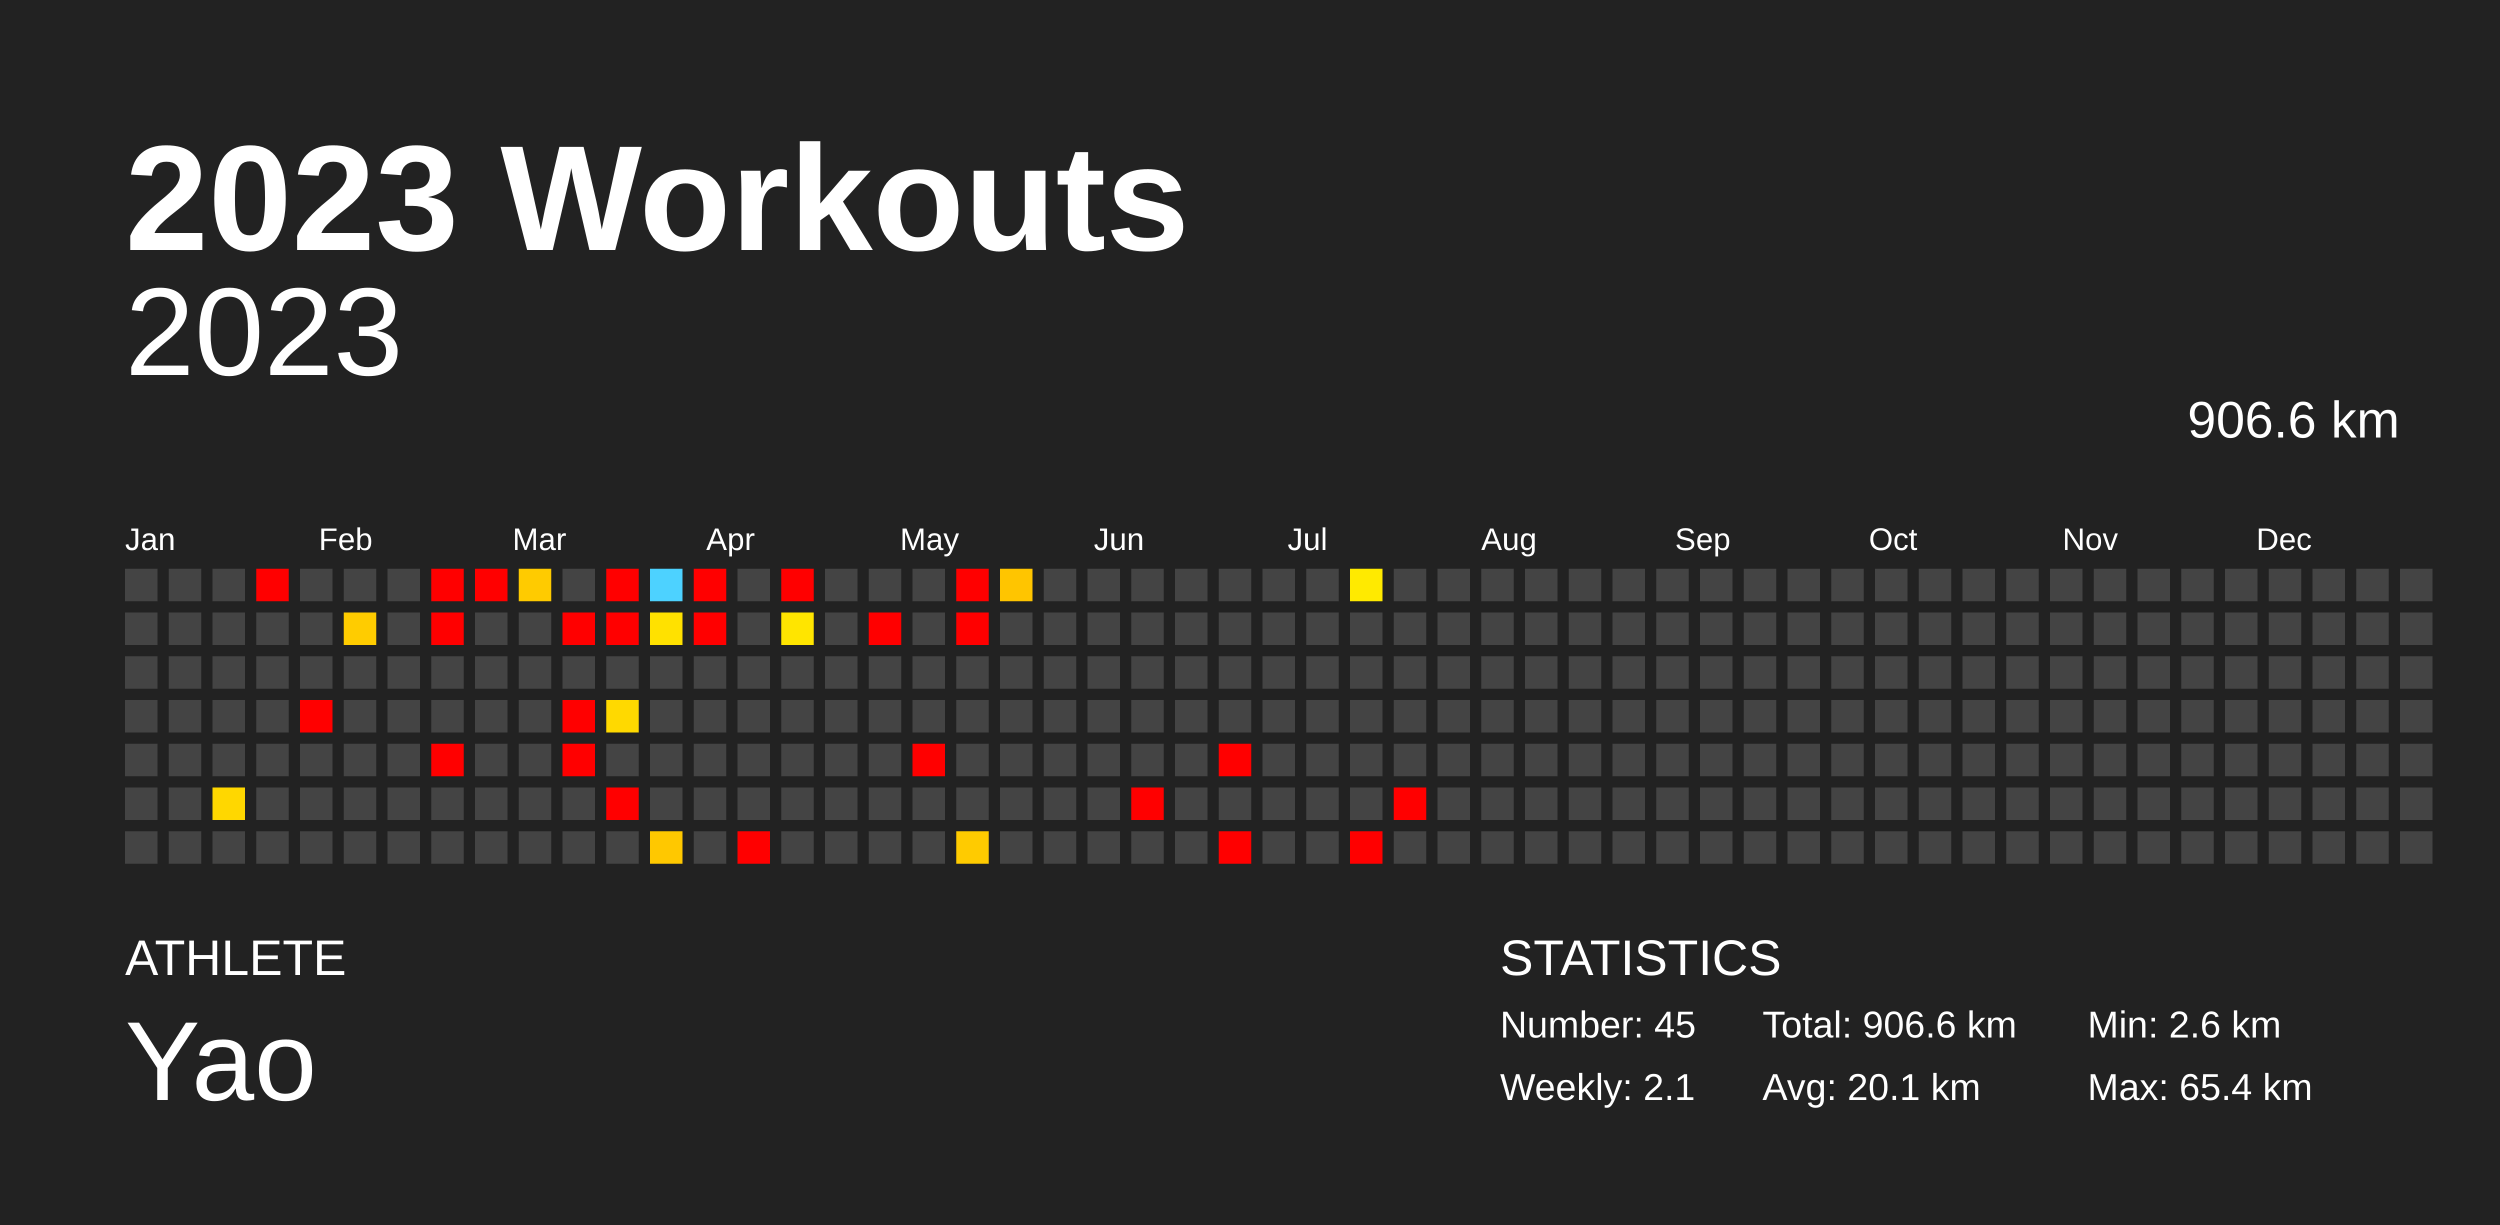
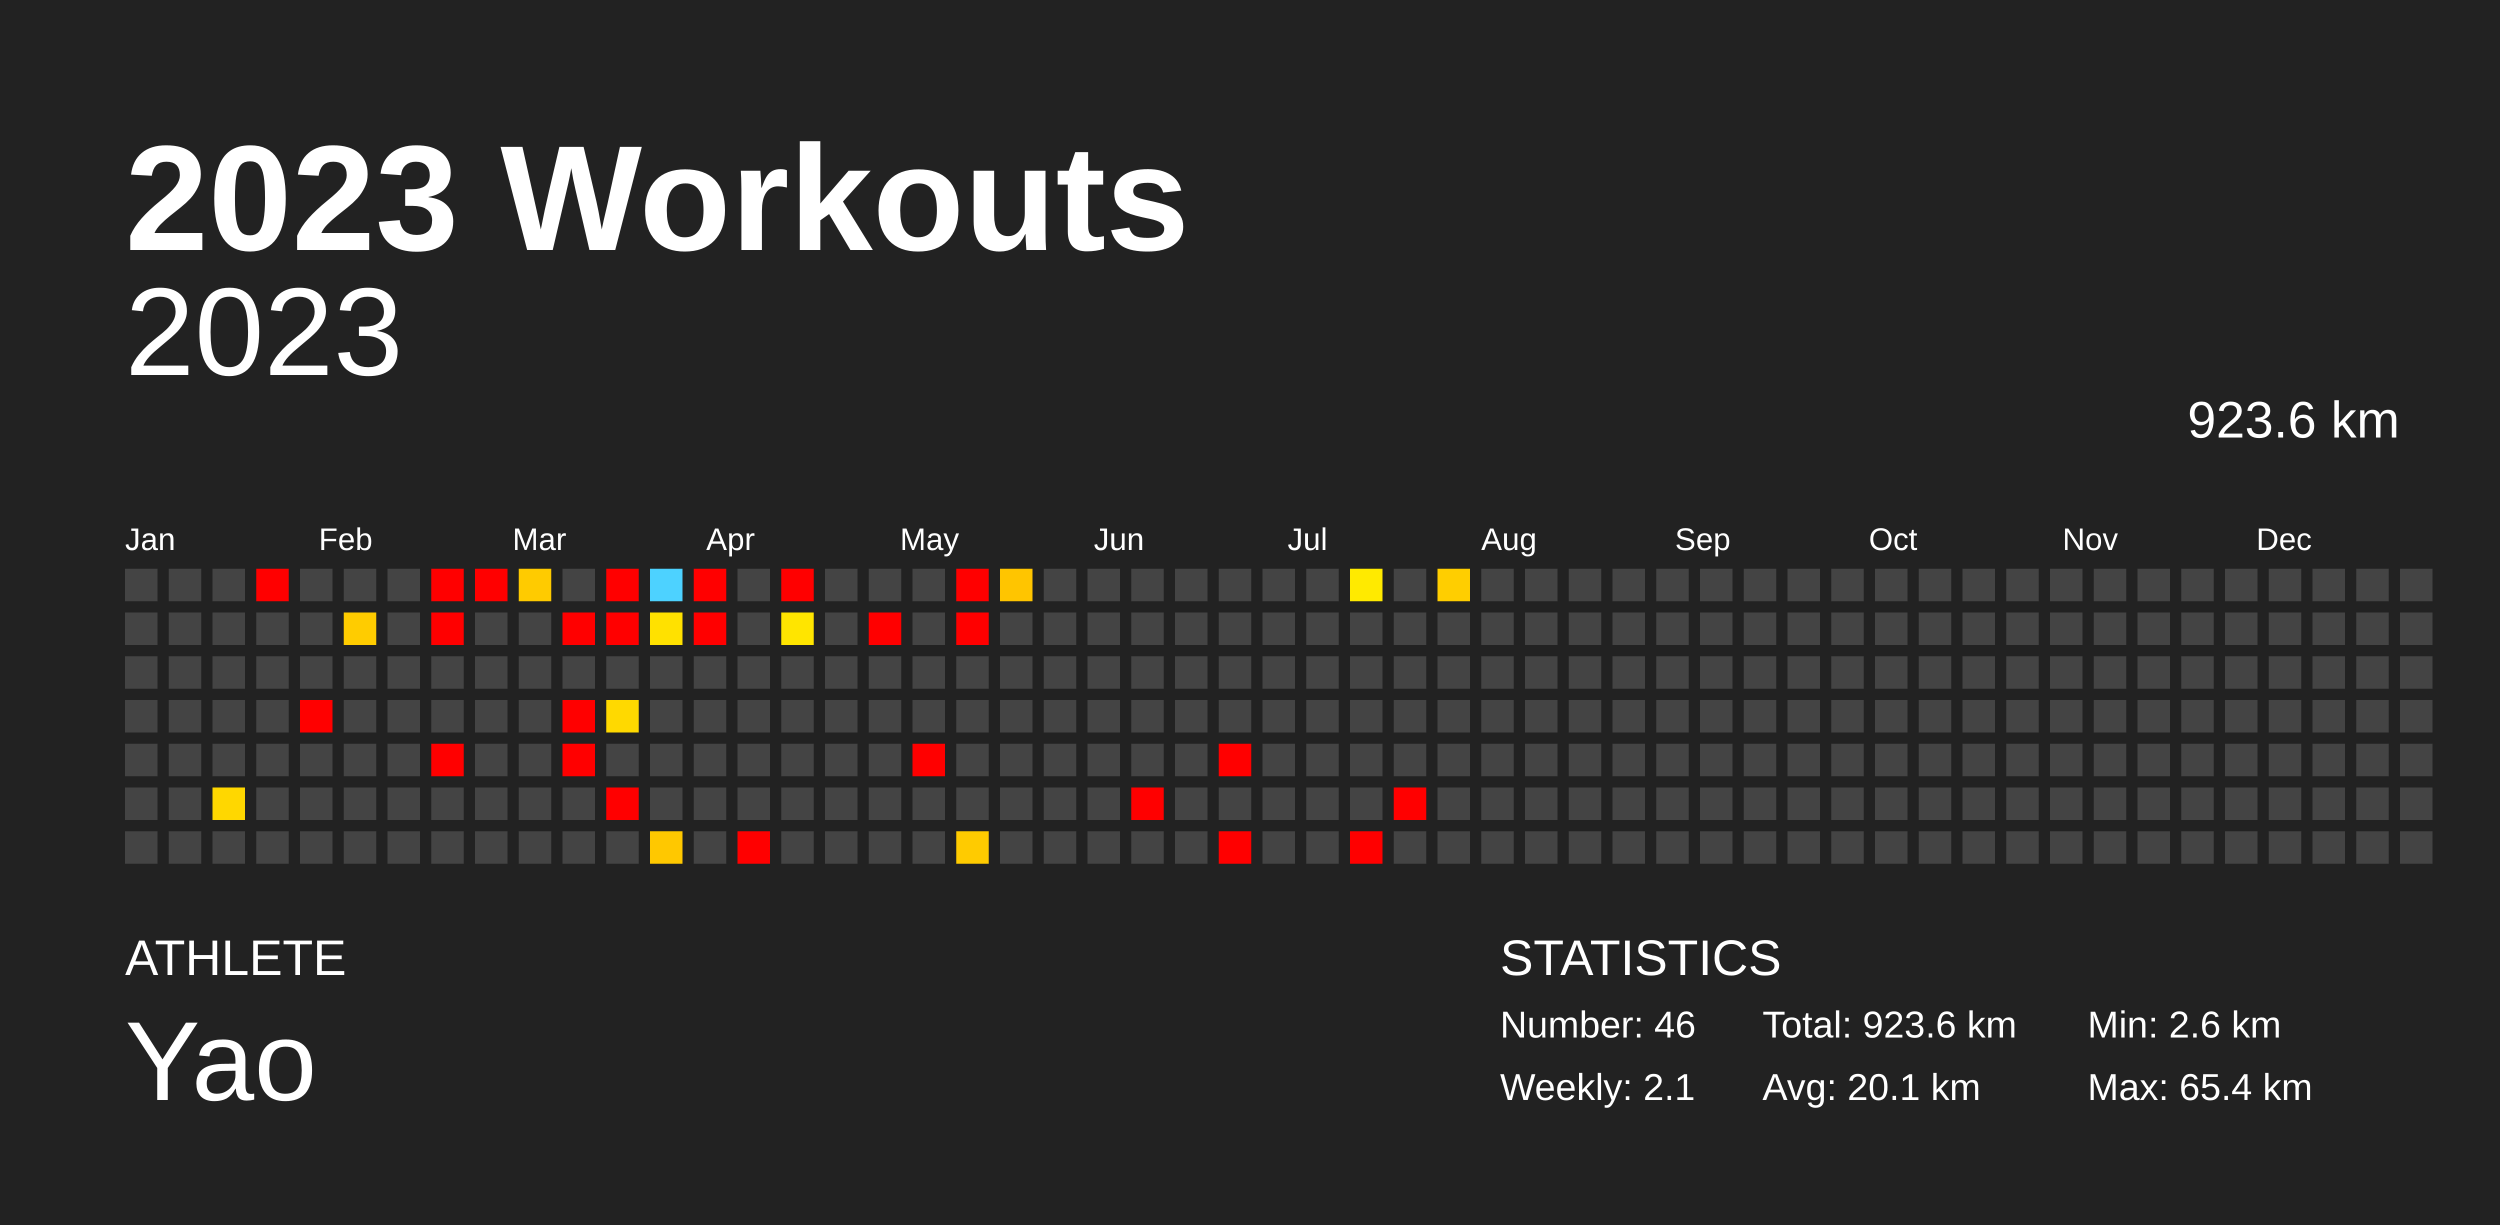
<svg xmlns="http://www.w3.org/2000/svg" baseProfile="full" height="98mm" version="1.1" viewBox="0,0,200,98" width="200mm">
  <defs />
  <rect fill="#222222" height="98" width="200" x="0" y="0" />
  <text fill="#FFFFFF" style="font-size:12px; font-family:Arial; font-weight:bold;" x="10" y="20">2023 Workouts</text>
  <text fill="#FFFFFF" style="font-size:4px; font-family:Arial" x="10" y="78">ATHLETE</text>
  <text fill="#FFFFFF" style="font-size:9px; font-family:Arial" x="10" y="88">Yao</text>
  <text fill="#FFFFFF" style="font-size:4px; font-family:Arial" x="120" y="78">STATISTICS</text>
-   <text fill="#FFFFFF" style="font-size:3px; font-family:Arial" x="120" y="83">Number: 45</text>
+   <text fill="#FFFFFF" style="font-size:3px; font-family:Arial" x="120" y="83">Number: 46</text>
  <text fill="#FFFFFF" style="font-size:3px; font-family:Arial" x="120" y="88">Weekly: 2.1</text>
-   <text fill="#FFFFFF" style="font-size:3px; font-family:Arial" x="141" y="83">Total: 906.6 km</text>
+   <text fill="#FFFFFF" style="font-size:3px; font-family:Arial" x="141" y="83">Total: 923.6 km</text>
  <text fill="#FFFFFF" style="font-size:3px; font-family:Arial" x="141" y="88">Avg: 20.1 km</text>
  <text fill="#FFFFFF" style="font-size:3px; font-family:Arial" x="167" y="83">Min: 2.6 km</text>
  <text fill="#FFFFFF" style="font-size:3px; font-family:Arial" x="167" y="88">Max: 65.4 km</text>
  <text alignment-baseline="hanging" fill="#FFFFFF" style="font-size:10.0px; font-family:Arial;" x="10" y="30">2023</text>
-   <text alignment-baseline="hanging" fill="#FFFFFF" style="font-size:4.125px; font-family:Arial;" x="175" y="35">906.6 km</text>
+   <text alignment-baseline="hanging" fill="#FFFFFF" style="font-size:4.125px; font-family:Arial;" x="175" y="35">923.6 km</text>
  <text fill="#FFFFFF" style="font-size:2.5px; font-family:Arial" x="10.0" y="44">Jan</text>
  <text fill="#FFFFFF" style="font-size:2.5px; font-family:Arial" x="25.5" y="44">Feb</text>
  <text fill="#FFFFFF" style="font-size:2.5px; font-family:Arial" x="41.0" y="44">Mar</text>
  <text fill="#FFFFFF" style="font-size:2.5px; font-family:Arial" x="56.5" y="44">Apr</text>
  <text fill="#FFFFFF" style="font-size:2.5px; font-family:Arial" x="72.0" y="44">May</text>
  <text fill="#FFFFFF" style="font-size:2.5px; font-family:Arial" x="87.5" y="44">Jun</text>
  <text fill="#FFFFFF" style="font-size:2.5px; font-family:Arial" x="103.0" y="44">Jul</text>
  <text fill="#FFFFFF" style="font-size:2.5px; font-family:Arial" x="118.5" y="44">Aug</text>
  <text fill="#FFFFFF" style="font-size:2.5px; font-family:Arial" x="134.0" y="44">Sep</text>
  <text fill="#FFFFFF" style="font-size:2.5px; font-family:Arial" x="149.5" y="44">Oct</text>
  <text fill="#FFFFFF" style="font-size:2.5px; font-family:Arial" x="165.0" y="44">Nov</text>
  <text fill="#FFFFFF" style="font-size:2.5px; font-family:Arial" x="180.5" y="44">Dec</text>
  <rect fill="#444444" height="2.6" width="2.6" x="10.0" y="45.5" />
  <rect fill="#444444" height="2.6" width="2.6" x="10.0" y="49.0" />
  <rect fill="#444444" height="2.6" width="2.6" x="10.0" y="52.5" />
  <rect fill="#444444" height="2.6" width="2.6" x="10.0" y="56.0" />
  <rect fill="#444444" height="2.6" width="2.6" x="10.0" y="59.5" />
  <rect fill="#444444" height="2.6" width="2.6" x="10.0" y="63.0" />
  <rect fill="#444444" height="2.6" width="2.6" x="10.0" y="66.5" />
  <rect fill="#444444" height="2.6" width="2.6" x="13.5" y="45.5" />
  <rect fill="#444444" height="2.6" width="2.6" x="13.5" y="49.0" />
  <rect fill="#444444" height="2.6" width="2.6" x="13.5" y="52.5" />
  <rect fill="#444444" height="2.6" width="2.6" x="13.5" y="56.0" />
  <rect fill="#444444" height="2.6" width="2.6" x="13.5" y="59.5" />
  <rect fill="#444444" height="2.6" width="2.6" x="13.5" y="63.0" />
  <rect fill="#444444" height="2.6" width="2.6" x="13.5" y="66.5" />
  <rect fill="#444444" height="2.6" width="2.6" x="17.0" y="45.5" />
  <rect fill="#444444" height="2.6" width="2.6" x="17.0" y="49.0" />
  <rect fill="#444444" height="2.6" width="2.6" x="17.0" y="52.5" />
  <rect fill="#444444" height="2.6" width="2.6" x="17.0" y="56.0" />
  <rect fill="#444444" height="2.6" width="2.6" x="17.0" y="59.5" />
  <rect fill="#ffd700" height="2.6" width="2.6" x="17.0" y="63.0" />
  <rect fill="#444444" height="2.6" width="2.6" x="17.0" y="66.5" />
  <rect fill="red" height="2.6" width="2.6" x="20.5" y="45.5" />
  <rect fill="#444444" height="2.6" width="2.6" x="20.5" y="49.0" />
  <rect fill="#444444" height="2.6" width="2.6" x="20.5" y="52.5" />
  <rect fill="#444444" height="2.6" width="2.6" x="20.5" y="56.0" />
  <rect fill="#444444" height="2.6" width="2.6" x="20.5" y="59.5" />
  <rect fill="#444444" height="2.6" width="2.6" x="20.5" y="63.0" />
  <rect fill="#444444" height="2.6" width="2.6" x="20.5" y="66.5" />
  <rect fill="#444444" height="2.6" width="2.6" x="24.0" y="45.5" />
  <rect fill="#444444" height="2.6" width="2.6" x="24.0" y="49.0" />
  <rect fill="#444444" height="2.6" width="2.6" x="24.0" y="52.5" />
  <rect fill="red" height="2.6" width="2.6" x="24.0" y="56.0" />
  <rect fill="#444444" height="2.6" width="2.6" x="24.0" y="59.5" />
  <rect fill="#444444" height="2.6" width="2.6" x="24.0" y="63.0" />
  <rect fill="#444444" height="2.6" width="2.6" x="24.0" y="66.5" />
  <rect fill="#444444" height="2.6" width="2.6" x="27.5" y="45.5" />
  <rect fill="#ffcc00" height="2.6" width="2.6" x="27.5" y="49.0" />
  <rect fill="#444444" height="2.6" width="2.6" x="27.5" y="52.5" />
  <rect fill="#444444" height="2.6" width="2.6" x="27.5" y="56.0" />
  <rect fill="#444444" height="2.6" width="2.6" x="27.5" y="59.5" />
  <rect fill="#444444" height="2.6" width="2.6" x="27.5" y="63.0" />
  <rect fill="#444444" height="2.6" width="2.6" x="27.5" y="66.5" />
  <rect fill="#444444" height="2.6" width="2.6" x="31.0" y="45.5" />
  <rect fill="#444444" height="2.6" width="2.6" x="31.0" y="49.0" />
  <rect fill="#444444" height="2.6" width="2.6" x="31.0" y="52.5" />
  <rect fill="#444444" height="2.6" width="2.6" x="31.0" y="56.0" />
  <rect fill="#444444" height="2.6" width="2.6" x="31.0" y="59.5" />
  <rect fill="#444444" height="2.6" width="2.6" x="31.0" y="63.0" />
  <rect fill="#444444" height="2.6" width="2.6" x="31.0" y="66.5" />
  <rect fill="red" height="2.6" width="2.6" x="34.5" y="45.5" />
  <rect fill="red" height="2.6" width="2.6" x="34.5" y="49.0" />
  <rect fill="#444444" height="2.6" width="2.6" x="34.5" y="52.5" />
  <rect fill="#444444" height="2.6" width="2.6" x="34.5" y="56.0" />
  <rect fill="red" height="2.6" width="2.6" x="34.5" y="59.5" />
  <rect fill="#444444" height="2.6" width="2.6" x="34.5" y="63.0" />
  <rect fill="#444444" height="2.6" width="2.6" x="34.5" y="66.5" />
  <rect fill="red" height="2.6" width="2.6" x="38.0" y="45.5" />
  <rect fill="#444444" height="2.6" width="2.6" x="38.0" y="49.0" />
  <rect fill="#444444" height="2.6" width="2.6" x="38.0" y="52.5" />
  <rect fill="#444444" height="2.6" width="2.6" x="38.0" y="56.0" />
  <rect fill="#444444" height="2.6" width="2.6" x="38.0" y="59.5" />
  <rect fill="#444444" height="2.6" width="2.6" x="38.0" y="63.0" />
  <rect fill="#444444" height="2.6" width="2.6" x="38.0" y="66.5" />
  <rect fill="#ffcb00" height="2.6" width="2.6" x="41.5" y="45.5" />
  <rect fill="#444444" height="2.6" width="2.6" x="41.5" y="49.0" />
  <rect fill="#444444" height="2.6" width="2.6" x="41.5" y="52.5" />
  <rect fill="#444444" height="2.6" width="2.6" x="41.5" y="56.0" />
  <rect fill="#444444" height="2.6" width="2.6" x="41.5" y="59.5" />
  <rect fill="#444444" height="2.6" width="2.6" x="41.5" y="63.0" />
  <rect fill="#444444" height="2.6" width="2.6" x="41.5" y="66.5" />
  <rect fill="#444444" height="2.6" width="2.6" x="45.0" y="45.5" />
  <rect fill="red" height="2.6" width="2.6" x="45.0" y="49.0" />
  <rect fill="#444444" height="2.6" width="2.6" x="45.0" y="52.5" />
  <rect fill="red" height="2.6" width="2.6" x="45.0" y="56.0" />
  <rect fill="red" height="2.6" width="2.6" x="45.0" y="59.5" />
  <rect fill="#444444" height="2.6" width="2.6" x="45.0" y="63.0" />
  <rect fill="#444444" height="2.6" width="2.6" x="45.0" y="66.5" />
  <rect fill="red" height="2.6" width="2.6" x="48.5" y="45.5" />
  <rect fill="red" height="2.6" width="2.6" x="48.5" y="49.0" />
  <rect fill="#444444" height="2.6" width="2.6" x="48.5" y="52.5" />
  <rect fill="#ffd900" height="2.6" width="2.6" x="48.5" y="56.0" />
  <rect fill="#444444" height="2.6" width="2.6" x="48.5" y="59.5" />
  <rect fill="red" height="2.6" width="2.6" x="48.5" y="63.0" />
  <rect fill="#444444" height="2.6" width="2.6" x="48.5" y="66.5" />
  <rect fill="#4dd2ff" height="2.6" width="2.6" x="52.0" y="45.5" />
  <rect fill="#ffe100" height="2.6" width="2.6" x="52.0" y="49.0" />
  <rect fill="#444444" height="2.6" width="2.6" x="52.0" y="52.5" />
  <rect fill="#444444" height="2.6" width="2.6" x="52.0" y="56.0" />
  <rect fill="#444444" height="2.6" width="2.6" x="52.0" y="59.5" />
  <rect fill="#444444" height="2.6" width="2.6" x="52.0" y="63.0" />
  <rect fill="#ffc800" height="2.6" width="2.6" x="52.0" y="66.5" />
  <rect fill="red" height="2.6" width="2.6" x="55.5" y="45.5" />
  <rect fill="red" height="2.6" width="2.6" x="55.5" y="49.0" />
  <rect fill="#444444" height="2.6" width="2.6" x="55.5" y="52.5" />
  <rect fill="#444444" height="2.6" width="2.6" x="55.5" y="56.0" />
  <rect fill="#444444" height="2.6" width="2.6" x="55.5" y="59.5" />
  <rect fill="#444444" height="2.6" width="2.6" x="55.5" y="63.0" />
  <rect fill="#444444" height="2.6" width="2.6" x="55.5" y="66.5" />
  <rect fill="#444444" height="2.6" width="2.6" x="59.0" y="45.5" />
  <rect fill="#444444" height="2.6" width="2.6" x="59.0" y="49.0" />
  <rect fill="#444444" height="2.6" width="2.6" x="59.0" y="52.5" />
  <rect fill="#444444" height="2.6" width="2.6" x="59.0" y="56.0" />
  <rect fill="#444444" height="2.6" width="2.6" x="59.0" y="59.5" />
  <rect fill="#444444" height="2.6" width="2.6" x="59.0" y="63.0" />
  <rect fill="red" height="2.6" width="2.6" x="59.0" y="66.5" />
  <rect fill="red" height="2.6" width="2.6" x="62.5" y="45.5" />
  <rect fill="#ffe500" height="2.6" width="2.6" x="62.5" y="49.0" />
  <rect fill="#444444" height="2.6" width="2.6" x="62.5" y="52.5" />
  <rect fill="#444444" height="2.6" width="2.6" x="62.5" y="56.0" />
  <rect fill="#444444" height="2.6" width="2.6" x="62.5" y="59.5" />
  <rect fill="#444444" height="2.6" width="2.6" x="62.5" y="63.0" />
  <rect fill="#444444" height="2.6" width="2.6" x="62.5" y="66.5" />
  <rect fill="#444444" height="2.6" width="2.6" x="66.0" y="45.5" />
  <rect fill="#444444" height="2.6" width="2.6" x="66.0" y="49.0" />
  <rect fill="#444444" height="2.6" width="2.6" x="66.0" y="52.5" />
  <rect fill="#444444" height="2.6" width="2.6" x="66.0" y="56.0" />
  <rect fill="#444444" height="2.6" width="2.6" x="66.0" y="59.5" />
  <rect fill="#444444" height="2.6" width="2.6" x="66.0" y="63.0" />
  <rect fill="#444444" height="2.6" width="2.6" x="66.0" y="66.5" />
  <rect fill="#444444" height="2.6" width="2.6" x="69.5" y="45.5" />
  <rect fill="red" height="2.6" width="2.6" x="69.5" y="49.0" />
  <rect fill="#444444" height="2.6" width="2.6" x="69.5" y="52.5" />
  <rect fill="#444444" height="2.6" width="2.6" x="69.5" y="56.0" />
  <rect fill="#444444" height="2.6" width="2.6" x="69.5" y="59.5" />
  <rect fill="#444444" height="2.6" width="2.6" x="69.5" y="63.0" />
  <rect fill="#444444" height="2.6" width="2.6" x="69.5" y="66.5" />
  <rect fill="#444444" height="2.6" width="2.6" x="73.0" y="45.5" />
  <rect fill="#444444" height="2.6" width="2.6" x="73.0" y="49.0" />
  <rect fill="#444444" height="2.6" width="2.6" x="73.0" y="52.5" />
  <rect fill="#444444" height="2.6" width="2.6" x="73.0" y="56.0" />
  <rect fill="red" height="2.6" width="2.6" x="73.0" y="59.5" />
  <rect fill="#444444" height="2.6" width="2.6" x="73.0" y="63.0" />
  <rect fill="#444444" height="2.6" width="2.6" x="73.0" y="66.5" />
  <rect fill="red" height="2.6" width="2.6" x="76.5" y="45.5" />
  <rect fill="red" height="2.6" width="2.6" x="76.5" y="49.0" />
  <rect fill="#444444" height="2.6" width="2.6" x="76.5" y="52.5" />
  <rect fill="#444444" height="2.6" width="2.6" x="76.5" y="56.0" />
  <rect fill="#444444" height="2.6" width="2.6" x="76.5" y="59.5" />
  <rect fill="#444444" height="2.6" width="2.6" x="76.5" y="63.0" />
  <rect fill="#ffcb00" height="2.6" width="2.6" x="76.5" y="66.5" />
  <rect fill="#ffc500" height="2.6" width="2.6" x="80.0" y="45.5" />
  <rect fill="#444444" height="2.6" width="2.6" x="80.0" y="49.0" />
  <rect fill="#444444" height="2.6" width="2.6" x="80.0" y="52.5" />
  <rect fill="#444444" height="2.6" width="2.6" x="80.0" y="56.0" />
  <rect fill="#444444" height="2.6" width="2.6" x="80.0" y="59.5" />
  <rect fill="#444444" height="2.6" width="2.6" x="80.0" y="63.0" />
  <rect fill="#444444" height="2.6" width="2.6" x="80.0" y="66.5" />
  <rect fill="#444444" height="2.6" width="2.6" x="83.5" y="45.5" />
  <rect fill="#444444" height="2.6" width="2.6" x="83.5" y="49.0" />
  <rect fill="#444444" height="2.6" width="2.6" x="83.5" y="52.5" />
  <rect fill="#444444" height="2.6" width="2.6" x="83.5" y="56.0" />
  <rect fill="#444444" height="2.6" width="2.6" x="83.5" y="59.5" />
  <rect fill="#444444" height="2.6" width="2.6" x="83.5" y="63.0" />
  <rect fill="#444444" height="2.6" width="2.6" x="83.5" y="66.5" />
  <rect fill="#444444" height="2.6" width="2.6" x="87.0" y="45.5" />
  <rect fill="#444444" height="2.6" width="2.6" x="87.0" y="49.0" />
  <rect fill="#444444" height="2.6" width="2.6" x="87.0" y="52.5" />
  <rect fill="#444444" height="2.6" width="2.6" x="87.0" y="56.0" />
  <rect fill="#444444" height="2.6" width="2.6" x="87.0" y="59.5" />
  <rect fill="#444444" height="2.6" width="2.6" x="87.0" y="63.0" />
  <rect fill="#444444" height="2.6" width="2.6" x="87.0" y="66.5" />
  <rect fill="#444444" height="2.6" width="2.6" x="90.5" y="45.5" />
  <rect fill="#444444" height="2.6" width="2.6" x="90.5" y="49.0" />
  <rect fill="#444444" height="2.6" width="2.6" x="90.5" y="52.5" />
  <rect fill="#444444" height="2.6" width="2.6" x="90.5" y="56.0" />
  <rect fill="#444444" height="2.6" width="2.6" x="90.5" y="59.5" />
  <rect fill="red" height="2.6" width="2.6" x="90.5" y="63.0" />
  <rect fill="#444444" height="2.6" width="2.6" x="90.5" y="66.5" />
  <rect fill="#444444" height="2.6" width="2.6" x="94.0" y="45.5" />
  <rect fill="#444444" height="2.6" width="2.6" x="94.0" y="49.0" />
  <rect fill="#444444" height="2.6" width="2.6" x="94.0" y="52.5" />
  <rect fill="#444444" height="2.6" width="2.6" x="94.0" y="56.0" />
  <rect fill="#444444" height="2.6" width="2.6" x="94.0" y="59.5" />
  <rect fill="#444444" height="2.6" width="2.6" x="94.0" y="63.0" />
  <rect fill="#444444" height="2.6" width="2.6" x="94.0" y="66.5" />
  <rect fill="#444444" height="2.6" width="2.6" x="97.5" y="45.5" />
  <rect fill="#444444" height="2.6" width="2.6" x="97.5" y="49.0" />
  <rect fill="#444444" height="2.6" width="2.6" x="97.5" y="52.5" />
  <rect fill="#444444" height="2.6" width="2.6" x="97.5" y="56.0" />
  <rect fill="red" height="2.6" width="2.6" x="97.5" y="59.5" />
  <rect fill="#444444" height="2.6" width="2.6" x="97.5" y="63.0" />
  <rect fill="red" height="2.6" width="2.6" x="97.5" y="66.5" />
  <rect fill="#444444" height="2.6" width="2.6" x="101.0" y="45.5" />
  <rect fill="#444444" height="2.6" width="2.6" x="101.0" y="49.0" />
  <rect fill="#444444" height="2.6" width="2.6" x="101.0" y="52.5" />
  <rect fill="#444444" height="2.6" width="2.6" x="101.0" y="56.0" />
  <rect fill="#444444" height="2.6" width="2.6" x="101.0" y="59.5" />
  <rect fill="#444444" height="2.6" width="2.6" x="101.0" y="63.0" />
  <rect fill="#444444" height="2.6" width="2.6" x="101.0" y="66.5" />
  <rect fill="#444444" height="2.6" width="2.6" x="104.5" y="45.5" />
  <rect fill="#444444" height="2.6" width="2.6" x="104.5" y="49.0" />
  <rect fill="#444444" height="2.6" width="2.6" x="104.5" y="52.5" />
  <rect fill="#444444" height="2.6" width="2.6" x="104.5" y="56.0" />
  <rect fill="#444444" height="2.6" width="2.6" x="104.5" y="59.5" />
  <rect fill="#444444" height="2.6" width="2.6" x="104.5" y="63.0" />
  <rect fill="#444444" height="2.6" width="2.6" x="104.5" y="66.5" />
  <rect fill="#ffea00" height="2.6" width="2.6" x="108.0" y="45.5" />
  <rect fill="#444444" height="2.6" width="2.6" x="108.0" y="49.0" />
  <rect fill="#444444" height="2.6" width="2.6" x="108.0" y="52.5" />
  <rect fill="#444444" height="2.6" width="2.6" x="108.0" y="56.0" />
  <rect fill="#444444" height="2.6" width="2.6" x="108.0" y="59.5" />
  <rect fill="#444444" height="2.6" width="2.6" x="108.0" y="63.0" />
  <rect fill="red" height="2.6" width="2.6" x="108.0" y="66.5" />
  <rect fill="#444444" height="2.6" width="2.6" x="111.5" y="45.5" />
  <rect fill="#444444" height="2.6" width="2.6" x="111.5" y="49.0" />
  <rect fill="#444444" height="2.6" width="2.6" x="111.5" y="52.5" />
  <rect fill="#444444" height="2.6" width="2.6" x="111.5" y="56.0" />
  <rect fill="#444444" height="2.6" width="2.6" x="111.5" y="59.5" />
  <rect fill="red" height="2.6" width="2.6" x="111.5" y="63.0" />
  <rect fill="#444444" height="2.6" width="2.6" x="111.5" y="66.5" />
-   <rect fill="#444444" height="2.6" width="2.6" x="115.0" y="45.5" />
+   <rect fill="#ffce00" height="2.6" width="2.6" x="115.0" y="45.5" />
  <rect fill="#444444" height="2.6" width="2.6" x="115.0" y="49.0" />
  <rect fill="#444444" height="2.6" width="2.6" x="115.0" y="52.5" />
  <rect fill="#444444" height="2.6" width="2.6" x="115.0" y="56.0" />
  <rect fill="#444444" height="2.6" width="2.6" x="115.0" y="59.5" />
  <rect fill="#444444" height="2.6" width="2.6" x="115.0" y="63.0" />
  <rect fill="#444444" height="2.6" width="2.6" x="115.0" y="66.5" />
  <rect fill="#444444" height="2.6" width="2.6" x="118.5" y="45.5" />
  <rect fill="#444444" height="2.6" width="2.6" x="118.5" y="49.0" />
  <rect fill="#444444" height="2.6" width="2.6" x="118.5" y="52.5" />
  <rect fill="#444444" height="2.6" width="2.6" x="118.5" y="56.0" />
  <rect fill="#444444" height="2.6" width="2.6" x="118.5" y="59.5" />
  <rect fill="#444444" height="2.6" width="2.6" x="118.5" y="63.0" />
  <rect fill="#444444" height="2.6" width="2.6" x="118.5" y="66.5" />
  <rect fill="#444444" height="2.6" width="2.6" x="122.0" y="45.5" />
  <rect fill="#444444" height="2.6" width="2.6" x="122.0" y="49.0" />
  <rect fill="#444444" height="2.6" width="2.6" x="122.0" y="52.5" />
  <rect fill="#444444" height="2.6" width="2.6" x="122.0" y="56.0" />
  <rect fill="#444444" height="2.6" width="2.6" x="122.0" y="59.5" />
  <rect fill="#444444" height="2.6" width="2.6" x="122.0" y="63.0" />
  <rect fill="#444444" height="2.6" width="2.6" x="122.0" y="66.5" />
  <rect fill="#444444" height="2.6" width="2.6" x="125.5" y="45.5" />
  <rect fill="#444444" height="2.6" width="2.6" x="125.5" y="49.0" />
  <rect fill="#444444" height="2.6" width="2.6" x="125.5" y="52.5" />
  <rect fill="#444444" height="2.6" width="2.6" x="125.5" y="56.0" />
  <rect fill="#444444" height="2.6" width="2.6" x="125.5" y="59.5" />
  <rect fill="#444444" height="2.6" width="2.6" x="125.5" y="63.0" />
  <rect fill="#444444" height="2.6" width="2.6" x="125.5" y="66.5" />
  <rect fill="#444444" height="2.6" width="2.6" x="129.0" y="45.5" />
  <rect fill="#444444" height="2.6" width="2.6" x="129.0" y="49.0" />
  <rect fill="#444444" height="2.6" width="2.6" x="129.0" y="52.5" />
  <rect fill="#444444" height="2.6" width="2.6" x="129.0" y="56.0" />
  <rect fill="#444444" height="2.6" width="2.6" x="129.0" y="59.5" />
  <rect fill="#444444" height="2.6" width="2.6" x="129.0" y="63.0" />
  <rect fill="#444444" height="2.6" width="2.6" x="129.0" y="66.5" />
  <rect fill="#444444" height="2.6" width="2.6" x="132.5" y="45.5" />
  <rect fill="#444444" height="2.6" width="2.6" x="132.5" y="49.0" />
  <rect fill="#444444" height="2.6" width="2.6" x="132.5" y="52.5" />
  <rect fill="#444444" height="2.6" width="2.6" x="132.5" y="56.0" />
  <rect fill="#444444" height="2.6" width="2.6" x="132.5" y="59.5" />
  <rect fill="#444444" height="2.6" width="2.6" x="132.5" y="63.0" />
  <rect fill="#444444" height="2.6" width="2.6" x="132.5" y="66.5" />
  <rect fill="#444444" height="2.6" width="2.6" x="136.0" y="45.5" />
  <rect fill="#444444" height="2.6" width="2.6" x="136.0" y="49.0" />
  <rect fill="#444444" height="2.6" width="2.6" x="136.0" y="52.5" />
  <rect fill="#444444" height="2.6" width="2.6" x="136.0" y="56.0" />
  <rect fill="#444444" height="2.6" width="2.6" x="136.0" y="59.5" />
  <rect fill="#444444" height="2.6" width="2.6" x="136.0" y="63.0" />
  <rect fill="#444444" height="2.6" width="2.6" x="136.0" y="66.5" />
  <rect fill="#444444" height="2.6" width="2.6" x="139.5" y="45.5" />
  <rect fill="#444444" height="2.6" width="2.6" x="139.5" y="49.0" />
  <rect fill="#444444" height="2.6" width="2.6" x="139.5" y="52.5" />
  <rect fill="#444444" height="2.6" width="2.6" x="139.5" y="56.0" />
  <rect fill="#444444" height="2.6" width="2.6" x="139.5" y="59.5" />
  <rect fill="#444444" height="2.6" width="2.6" x="139.5" y="63.0" />
  <rect fill="#444444" height="2.6" width="2.6" x="139.5" y="66.5" />
  <rect fill="#444444" height="2.6" width="2.6" x="143.0" y="45.5" />
  <rect fill="#444444" height="2.6" width="2.6" x="143.0" y="49.0" />
  <rect fill="#444444" height="2.6" width="2.6" x="143.0" y="52.5" />
  <rect fill="#444444" height="2.6" width="2.6" x="143.0" y="56.0" />
  <rect fill="#444444" height="2.6" width="2.6" x="143.0" y="59.5" />
  <rect fill="#444444" height="2.6" width="2.6" x="143.0" y="63.0" />
  <rect fill="#444444" height="2.6" width="2.6" x="143.0" y="66.5" />
  <rect fill="#444444" height="2.6" width="2.6" x="146.5" y="45.5" />
  <rect fill="#444444" height="2.6" width="2.6" x="146.5" y="49.0" />
  <rect fill="#444444" height="2.6" width="2.6" x="146.5" y="52.5" />
  <rect fill="#444444" height="2.6" width="2.6" x="146.5" y="56.0" />
  <rect fill="#444444" height="2.6" width="2.6" x="146.5" y="59.5" />
  <rect fill="#444444" height="2.6" width="2.6" x="146.5" y="63.0" />
  <rect fill="#444444" height="2.6" width="2.6" x="146.5" y="66.5" />
  <rect fill="#444444" height="2.6" width="2.6" x="150.0" y="45.5" />
  <rect fill="#444444" height="2.6" width="2.6" x="150.0" y="49.0" />
  <rect fill="#444444" height="2.6" width="2.6" x="150.0" y="52.5" />
  <rect fill="#444444" height="2.6" width="2.6" x="150.0" y="56.0" />
  <rect fill="#444444" height="2.6" width="2.6" x="150.0" y="59.5" />
  <rect fill="#444444" height="2.6" width="2.6" x="150.0" y="63.0" />
  <rect fill="#444444" height="2.6" width="2.6" x="150.0" y="66.5" />
  <rect fill="#444444" height="2.6" width="2.6" x="153.5" y="45.5" />
  <rect fill="#444444" height="2.6" width="2.6" x="153.5" y="49.0" />
  <rect fill="#444444" height="2.6" width="2.6" x="153.5" y="52.5" />
  <rect fill="#444444" height="2.6" width="2.6" x="153.5" y="56.0" />
  <rect fill="#444444" height="2.6" width="2.6" x="153.5" y="59.5" />
  <rect fill="#444444" height="2.6" width="2.6" x="153.5" y="63.0" />
  <rect fill="#444444" height="2.6" width="2.6" x="153.5" y="66.5" />
  <rect fill="#444444" height="2.6" width="2.6" x="157.0" y="45.5" />
  <rect fill="#444444" height="2.6" width="2.6" x="157.0" y="49.0" />
  <rect fill="#444444" height="2.6" width="2.6" x="157.0" y="52.5" />
  <rect fill="#444444" height="2.6" width="2.6" x="157.0" y="56.0" />
  <rect fill="#444444" height="2.6" width="2.6" x="157.0" y="59.5" />
  <rect fill="#444444" height="2.6" width="2.6" x="157.0" y="63.0" />
  <rect fill="#444444" height="2.6" width="2.6" x="157.0" y="66.5" />
  <rect fill="#444444" height="2.6" width="2.6" x="160.5" y="45.5" />
  <rect fill="#444444" height="2.6" width="2.6" x="160.5" y="49.0" />
  <rect fill="#444444" height="2.6" width="2.6" x="160.5" y="52.5" />
  <rect fill="#444444" height="2.6" width="2.6" x="160.5" y="56.0" />
  <rect fill="#444444" height="2.6" width="2.6" x="160.5" y="59.5" />
  <rect fill="#444444" height="2.6" width="2.6" x="160.5" y="63.0" />
  <rect fill="#444444" height="2.6" width="2.6" x="160.5" y="66.5" />
  <rect fill="#444444" height="2.6" width="2.6" x="164.0" y="45.5" />
  <rect fill="#444444" height="2.6" width="2.6" x="164.0" y="49.0" />
  <rect fill="#444444" height="2.6" width="2.6" x="164.0" y="52.5" />
  <rect fill="#444444" height="2.6" width="2.6" x="164.0" y="56.0" />
  <rect fill="#444444" height="2.6" width="2.6" x="164.0" y="59.5" />
  <rect fill="#444444" height="2.6" width="2.6" x="164.0" y="63.0" />
  <rect fill="#444444" height="2.6" width="2.6" x="164.0" y="66.5" />
  <rect fill="#444444" height="2.6" width="2.6" x="167.5" y="45.5" />
  <rect fill="#444444" height="2.6" width="2.6" x="167.5" y="49.0" />
  <rect fill="#444444" height="2.6" width="2.6" x="167.5" y="52.5" />
  <rect fill="#444444" height="2.6" width="2.6" x="167.5" y="56.0" />
  <rect fill="#444444" height="2.6" width="2.6" x="167.5" y="59.5" />
  <rect fill="#444444" height="2.6" width="2.6" x="167.5" y="63.0" />
  <rect fill="#444444" height="2.6" width="2.6" x="167.5" y="66.5" />
  <rect fill="#444444" height="2.6" width="2.6" x="171.0" y="45.5" />
  <rect fill="#444444" height="2.6" width="2.6" x="171.0" y="49.0" />
  <rect fill="#444444" height="2.6" width="2.6" x="171.0" y="52.5" />
  <rect fill="#444444" height="2.6" width="2.6" x="171.0" y="56.0" />
  <rect fill="#444444" height="2.6" width="2.6" x="171.0" y="59.5" />
  <rect fill="#444444" height="2.6" width="2.6" x="171.0" y="63.0" />
  <rect fill="#444444" height="2.6" width="2.6" x="171.0" y="66.5" />
  <rect fill="#444444" height="2.6" width="2.6" x="174.5" y="45.5" />
  <rect fill="#444444" height="2.6" width="2.6" x="174.5" y="49.0" />
  <rect fill="#444444" height="2.6" width="2.6" x="174.5" y="52.5" />
  <rect fill="#444444" height="2.6" width="2.6" x="174.5" y="56.0" />
  <rect fill="#444444" height="2.6" width="2.6" x="174.5" y="59.5" />
  <rect fill="#444444" height="2.6" width="2.6" x="174.5" y="63.0" />
  <rect fill="#444444" height="2.6" width="2.6" x="174.5" y="66.5" />
  <rect fill="#444444" height="2.6" width="2.6" x="178.0" y="45.5" />
  <rect fill="#444444" height="2.6" width="2.6" x="178.0" y="49.0" />
  <rect fill="#444444" height="2.6" width="2.6" x="178.0" y="52.5" />
  <rect fill="#444444" height="2.6" width="2.6" x="178.0" y="56.0" />
  <rect fill="#444444" height="2.6" width="2.6" x="178.0" y="59.5" />
  <rect fill="#444444" height="2.6" width="2.6" x="178.0" y="63.0" />
  <rect fill="#444444" height="2.6" width="2.6" x="178.0" y="66.5" />
  <rect fill="#444444" height="2.6" width="2.6" x="181.5" y="45.5" />
  <rect fill="#444444" height="2.6" width="2.6" x="181.5" y="49.0" />
  <rect fill="#444444" height="2.6" width="2.6" x="181.5" y="52.5" />
  <rect fill="#444444" height="2.6" width="2.6" x="181.5" y="56.0" />
  <rect fill="#444444" height="2.6" width="2.6" x="181.5" y="59.5" />
  <rect fill="#444444" height="2.6" width="2.6" x="181.5" y="63.0" />
  <rect fill="#444444" height="2.6" width="2.6" x="181.5" y="66.5" />
  <rect fill="#444444" height="2.6" width="2.6" x="185.0" y="45.5" />
  <rect fill="#444444" height="2.6" width="2.6" x="185.0" y="49.0" />
  <rect fill="#444444" height="2.6" width="2.6" x="185.0" y="52.5" />
  <rect fill="#444444" height="2.6" width="2.6" x="185.0" y="56.0" />
  <rect fill="#444444" height="2.6" width="2.6" x="185.0" y="59.5" />
  <rect fill="#444444" height="2.6" width="2.6" x="185.0" y="63.0" />
  <rect fill="#444444" height="2.6" width="2.6" x="185.0" y="66.5" />
  <rect fill="#444444" height="2.6" width="2.6" x="188.5" y="45.5" />
  <rect fill="#444444" height="2.6" width="2.6" x="188.5" y="49.0" />
  <rect fill="#444444" height="2.6" width="2.6" x="188.5" y="52.5" />
  <rect fill="#444444" height="2.6" width="2.6" x="188.5" y="56.0" />
  <rect fill="#444444" height="2.6" width="2.6" x="188.5" y="59.5" />
  <rect fill="#444444" height="2.6" width="2.6" x="188.5" y="63.0" />
  <rect fill="#444444" height="2.6" width="2.6" x="188.5" y="66.5" />
  <rect fill="#444444" height="2.6" width="2.6" x="192.0" y="45.5" />
  <rect fill="#444444" height="2.6" width="2.6" x="192.0" y="49.0" />
  <rect fill="#444444" height="2.6" width="2.6" x="192.0" y="52.5" />
  <rect fill="#444444" height="2.6" width="2.6" x="192.0" y="56.0" />
  <rect fill="#444444" height="2.6" width="2.6" x="192.0" y="59.5" />
  <rect fill="#444444" height="2.6" width="2.6" x="192.0" y="63.0" />
  <rect fill="#444444" height="2.6" width="2.6" x="192.0" y="66.5" />
</svg>
